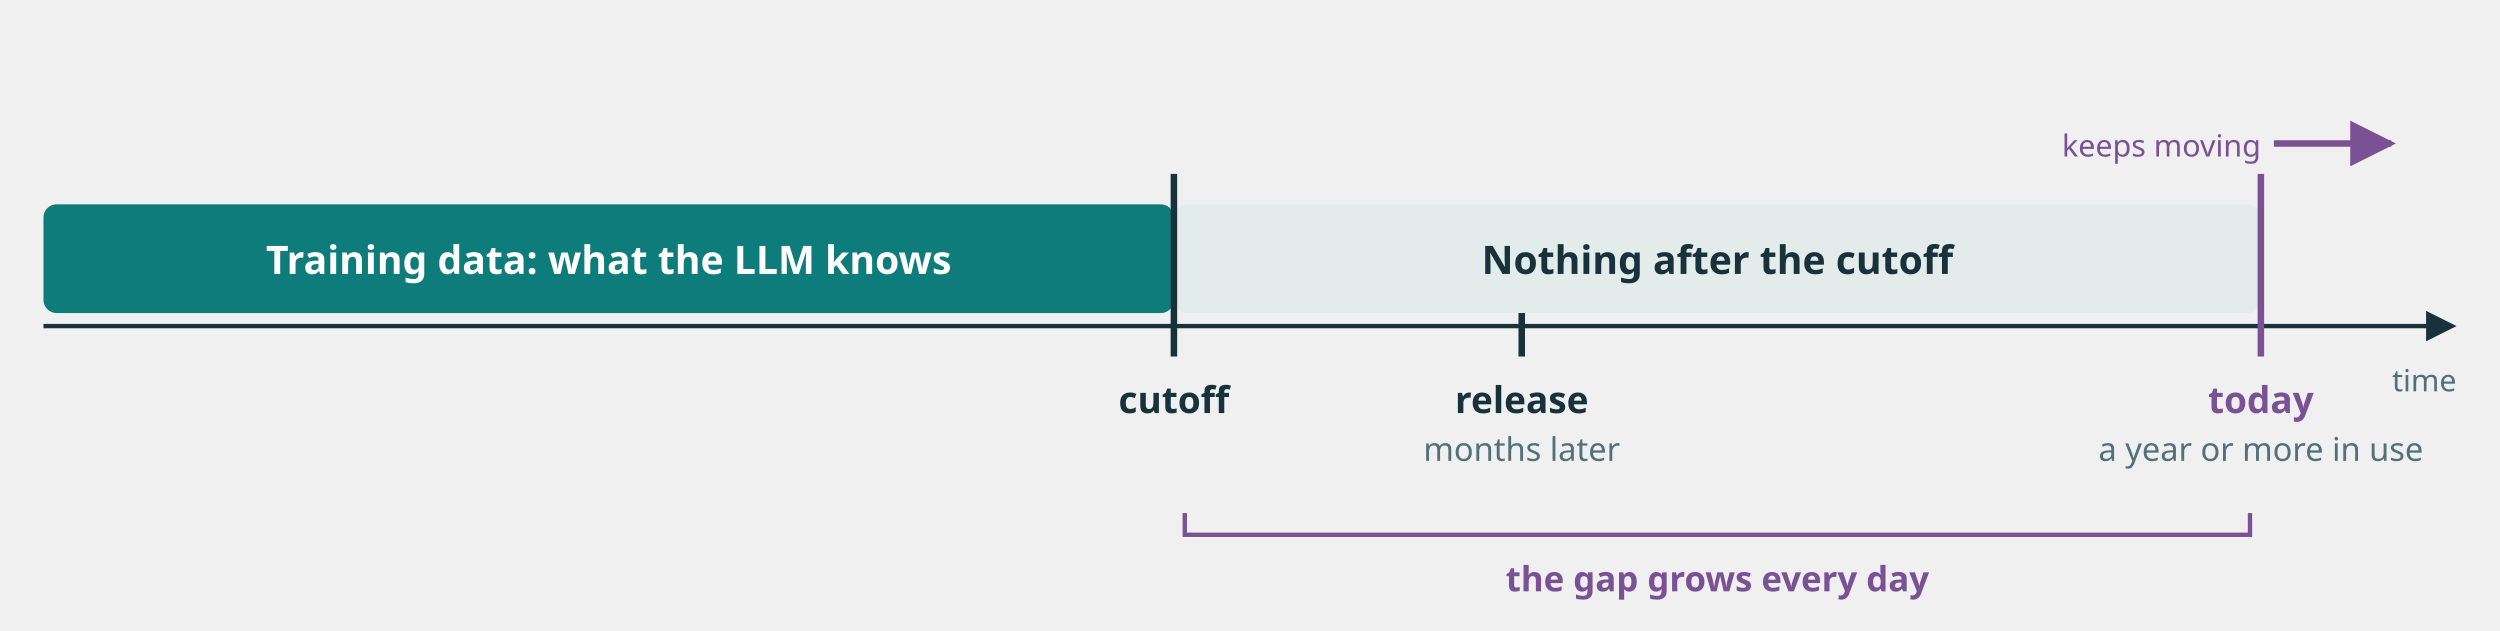
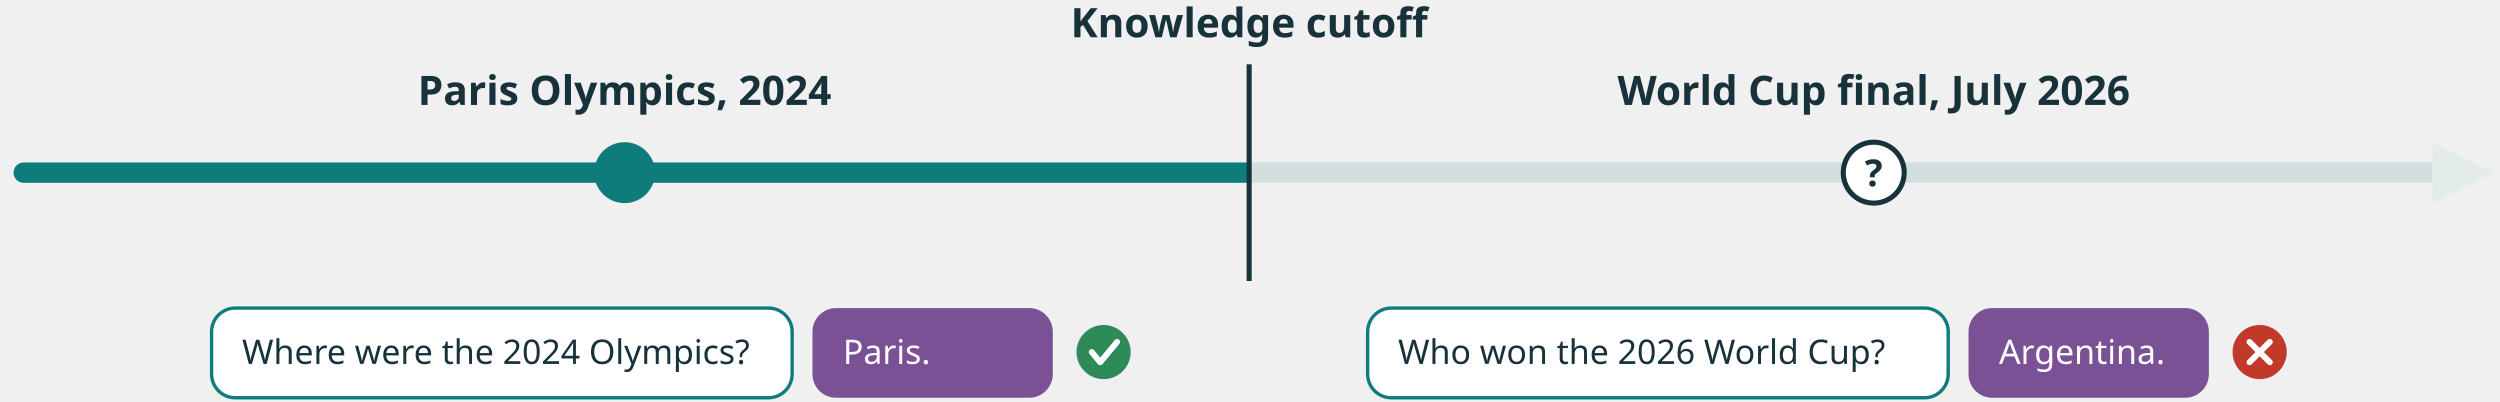
- <svg xmlns="http://www.w3.org/2000/svg" viewBox="0 0 1150 290" role="img" aria-label="Timeline: training data up to the cutoff, release months later, then use for a year or more; the gap between the cutoff and today keeps growing">
+ <svg xmlns="http://www.w3.org/2000/svg" viewBox="0 0 1477 237" role="img" aria-label="Timeline: the Paris Olympics of 2024 sit before the knowledge cutoff; the World Cup final of July 2026 sits after it. Under the Olympics: Where were the 2024 Olympics? Paris (right). Under the World Cup: Who won the 2026 World Cup? Argentina (wrong: Argentina won the 2022 final).">
  <style>
    .bg-base          { fill: #F5F7F7; }
    .bg-surface       { fill: #FFFFFF; }
    .bg-muted         { fill: #E3EBEB; }
    .text-primary     { fill: #17323A; }
    .text-secondary   { fill: #51707A; }
    .text-on-accent   { fill: #FFFFFF; }
    .accent-primary   { fill: #0E7C7B; }
    .accent-secondary { fill: #7A5195; }
    .accent-tertiary  { fill: #C2A14D; }
    .stroke-primary   { stroke: #0E7C7B; }
    .stroke-secondary { stroke: #7A5195; }
    .stroke-tertiary  { stroke: #C2A14D; }
    .stroke-strong    { stroke: #17323A; }
    .stroke-subtle    { stroke: #D3DFDF; }
  </style>
-   <defs>
-     <marker id="ah" viewBox="0 0 10 10" refX="9" refY="5" markerWidth="7" markerHeight="7" orient="auto-start-reverse">
-       <path d="M0,0 L10,5 L0,10 z" class="accent-secondary" />
-     </marker>
-   </defs>
-   <line x1="20" y1="150" x2="1120" y2="150" class="stroke-strong" stroke-width="2" fill="none" />
-   <polygon points="1130,150 1116,143 1116,157" class="text-primary" />
-   <text x="1130" y="180" text-anchor="end" font-family="sans-serif" font-size="14" font-weight="400" class="text-secondary">time</text>
-   <rect x="20" y="94" width="520" height="50" rx="6" class="accent-primary" />
-   <text x="280" y="126" text-anchor="middle" font-family="sans-serif" font-size="18" font-weight="700" class="text-on-accent">Training data: what the LLM knows</text>
-   <rect x="540" y="94" width="500" height="50" rx="6" class="bg-muted" />
-   <text x="790" y="126" text-anchor="middle" font-family="sans-serif" font-size="18" font-weight="700" class="text-primary">Nothing after the cutoff</text>
-   <line x1="540" y1="80" x2="540" y2="164" class="stroke-strong" stroke-width="3" fill="none" />
-   <text x="540" y="190" text-anchor="middle" font-family="sans-serif" font-size="17" font-weight="700" class="text-primary">cutoff</text>
-   <line x1="700" y1="144" x2="700" y2="164" class="stroke-strong" stroke-width="3" fill="none" />
-   <text x="700" y="190" text-anchor="middle" font-family="sans-serif" font-size="17" font-weight="700" class="text-primary">release</text>
-   <text x="700" y="212" text-anchor="middle" font-family="sans-serif" font-size="15" font-weight="400" class="text-secondary">months later</text>
-   <line x1="1040" y1="80" x2="1040" y2="164" class="stroke-secondary" stroke-width="3" fill="none" />
-   <text x="1040" y="190" text-anchor="middle" font-family="sans-serif" font-size="17" font-weight="700" class="accent-secondary">today</text>
-   <text x="1040" y="212" text-anchor="middle" font-family="sans-serif" font-size="15" font-weight="400" class="text-secondary">a year or more in use</text>
-   <line x1="1046" y1="66" x2="1100" y2="66" class="stroke-secondary" stroke-width="3" fill="none" marker-end="url(#ah)" />
-   <text x="1040" y="72" text-anchor="end" font-family="sans-serif" font-size="14" font-weight="400" class="accent-secondary">keeps moving</text>
-   <path d="M 545 236 L 545 246 L 1035 246 L 1035 236" class="stroke-secondary" stroke-width="2" fill="none" />
-   <text x="790" y="272" text-anchor="middle" font-family="sans-serif" font-size="16" font-weight="700" class="accent-secondary">the gap grows every day</text>
+   <style>.mark-ok { fill: #2E8B57; } .mark-bad { fill: #C0392B; }</style>
+   <line class="stroke-primary" x1="14" y1="102" x2="738" y2="102" stroke-width="12" stroke-linecap="round" />
+   <line class="stroke-subtle" x1="738" y1="102" x2="1437" y2="102" stroke-width="12" />
+   <polygon class="bg-muted" points="1437,84 1473,102 1437,120" />
+   <line class="stroke-strong" x1="738" y1="38" x2="738" y2="166" stroke-width="3" />
+   <text class="text-primary" x="738" y="22" text-anchor="middle" font-family="sans-serif" font-size="24" font-weight="700">Knowledge cutoff</text>
+   <circle class="accent-primary" cx="369" cy="102" r="18" />
+   <text class="text-primary" x="369" y="62" text-anchor="middle" font-family="sans-serif" font-size="24" font-weight="700">Paris Olympics, 2024</text>
+   <circle class="bg-surface stroke-strong" cx="1107" cy="102" r="18" stroke-width="3" />
+   <text class="text-primary" x="1107" y="110" text-anchor="middle" font-family="sans-serif" font-size="22" font-weight="700">?</text>
+   <text class="text-primary" x="1107" y="62" text-anchor="middle" font-family="sans-serif" font-size="24" font-weight="700">World Cup final, July 2026</text>
+   <rect class="bg-surface stroke-primary" x="125" y="182" width="343" height="53" rx="14" stroke-width="2" />
+   <text class="text-primary" x="143" y="215" font-family="sans-serif" font-size="20">Where were the 2024 Olympics?</text>
+   <rect class="accent-secondary" x="480" y="182" width="142" height="53" rx="14" />
+   <text class="text-on-accent" x="498" y="215" font-family="sans-serif" font-size="20">Paris.</text>
+   <circle class="mark-ok" cx="652" cy="208" r="16" />
+   <path d="M645,208 L650,214 L660,202" fill="none" stroke="#FFFFFF" stroke-width="3.5" stroke-linecap="round" stroke-linejoin="round" />
+   <rect class="bg-surface stroke-primary" x="808" y="182" width="343" height="53" rx="14" stroke-width="2" />
+   <text class="text-primary" x="826" y="215" font-family="sans-serif" font-size="20">Who won the 2026 World Cup?</text>
+   <rect class="accent-secondary" x="1163" y="182" width="142" height="53" rx="14" />
+   <text class="text-on-accent" x="1181" y="215" font-family="sans-serif" font-size="20">Argentina.</text>
+   <circle class="mark-bad" cx="1335" cy="208" r="16" />
+   <path d="M1329,202 L1341,214 M1341,202 L1329,214" fill="none" stroke="#FFFFFF" stroke-width="3.5" stroke-linecap="round" />
</svg>
